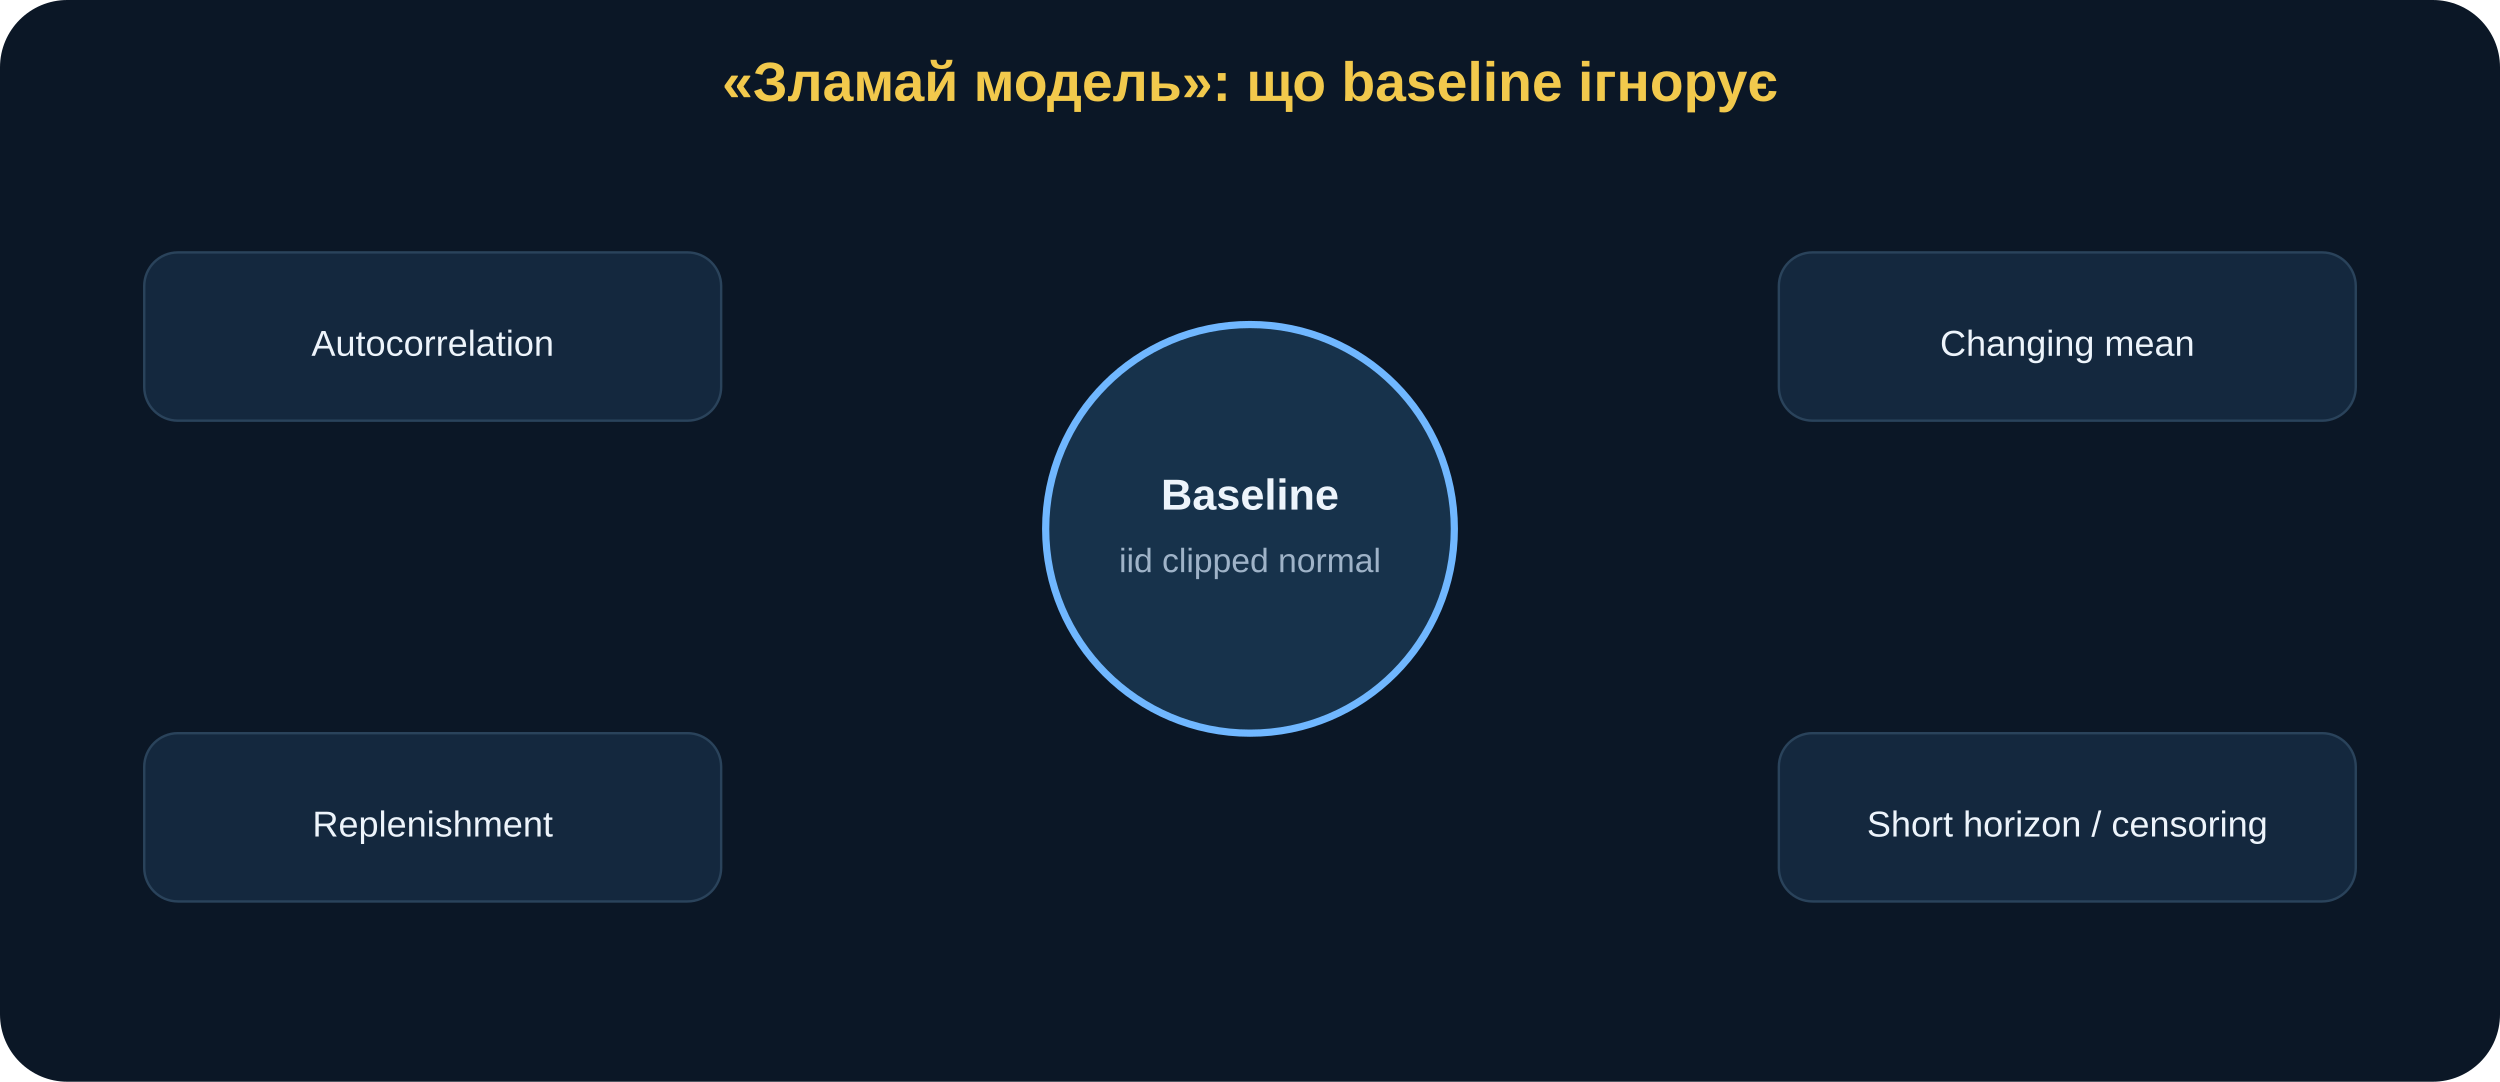
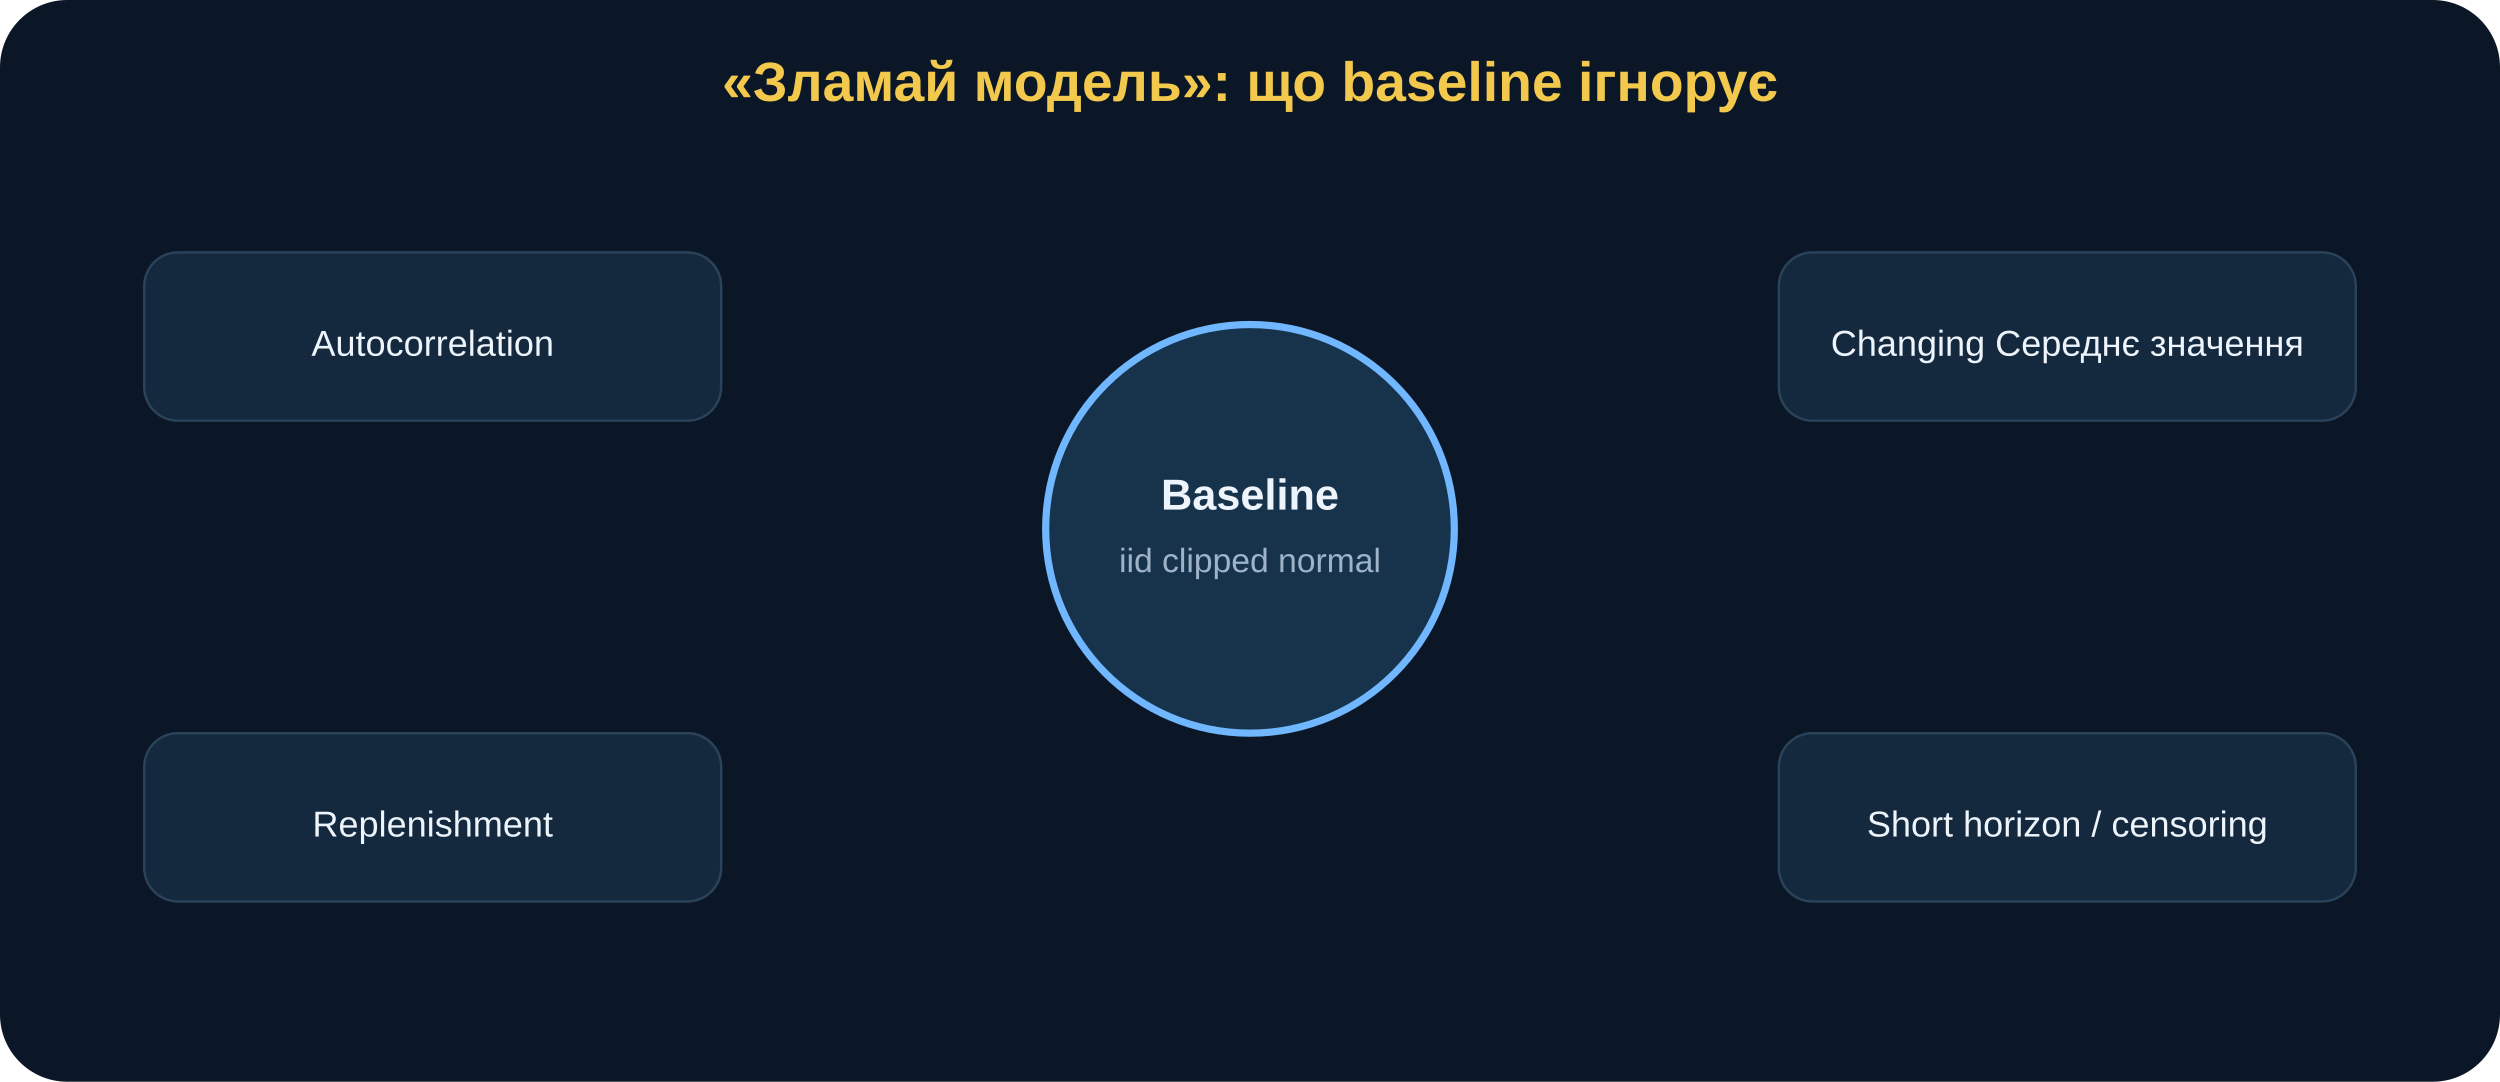
<svg xmlns="http://www.w3.org/2000/svg" viewBox="0 0 1040 450">
  <rect width="1040" height="450" rx="28" fill="#0b1726" />
  <g font-family="Arial,sans-serif">
    <text x="520" y="42" text-anchor="middle" fill="#f2c94c" font-size="23" font-weight="700">«Зламай модель»: що baseline ігнорує</text>
    <circle cx="520" cy="220" r="85" fill="#17324b" stroke="#70b7ff" stroke-width="3" />
    <text x="520" y="212" text-anchor="middle" fill="#edf4fb" font-size="18" font-weight="700">Baseline</text>
    <text x="520" y="238" text-anchor="middle" fill="#9fb3c8" font-size="14">iid clipped normal</text>
    <g fill="#14283e" stroke="#2a435b">
      <rect x="60" y="105" width="240" height="70" rx="14" />
      <rect x="740" y="105" width="240" height="70" rx="14" />
      <rect x="60" y="305" width="240" height="70" rx="14" />
      <rect x="740" y="305" width="240" height="70" rx="14" />
    </g>
    <g text-anchor="middle" fill="#edf4fb" font-size="15">
      <text x="180" y="148">Autocorrelation</text>
-       <text x="860" y="148">Changing mean</text>
+       <text x="860" y="148">Changing Середнє значення</text>
      <text x="180" y="348">Replenishment</text>
      <text x="860" y="348">Short horizon / censoring</text>
    </g>
  </g>
</svg>
